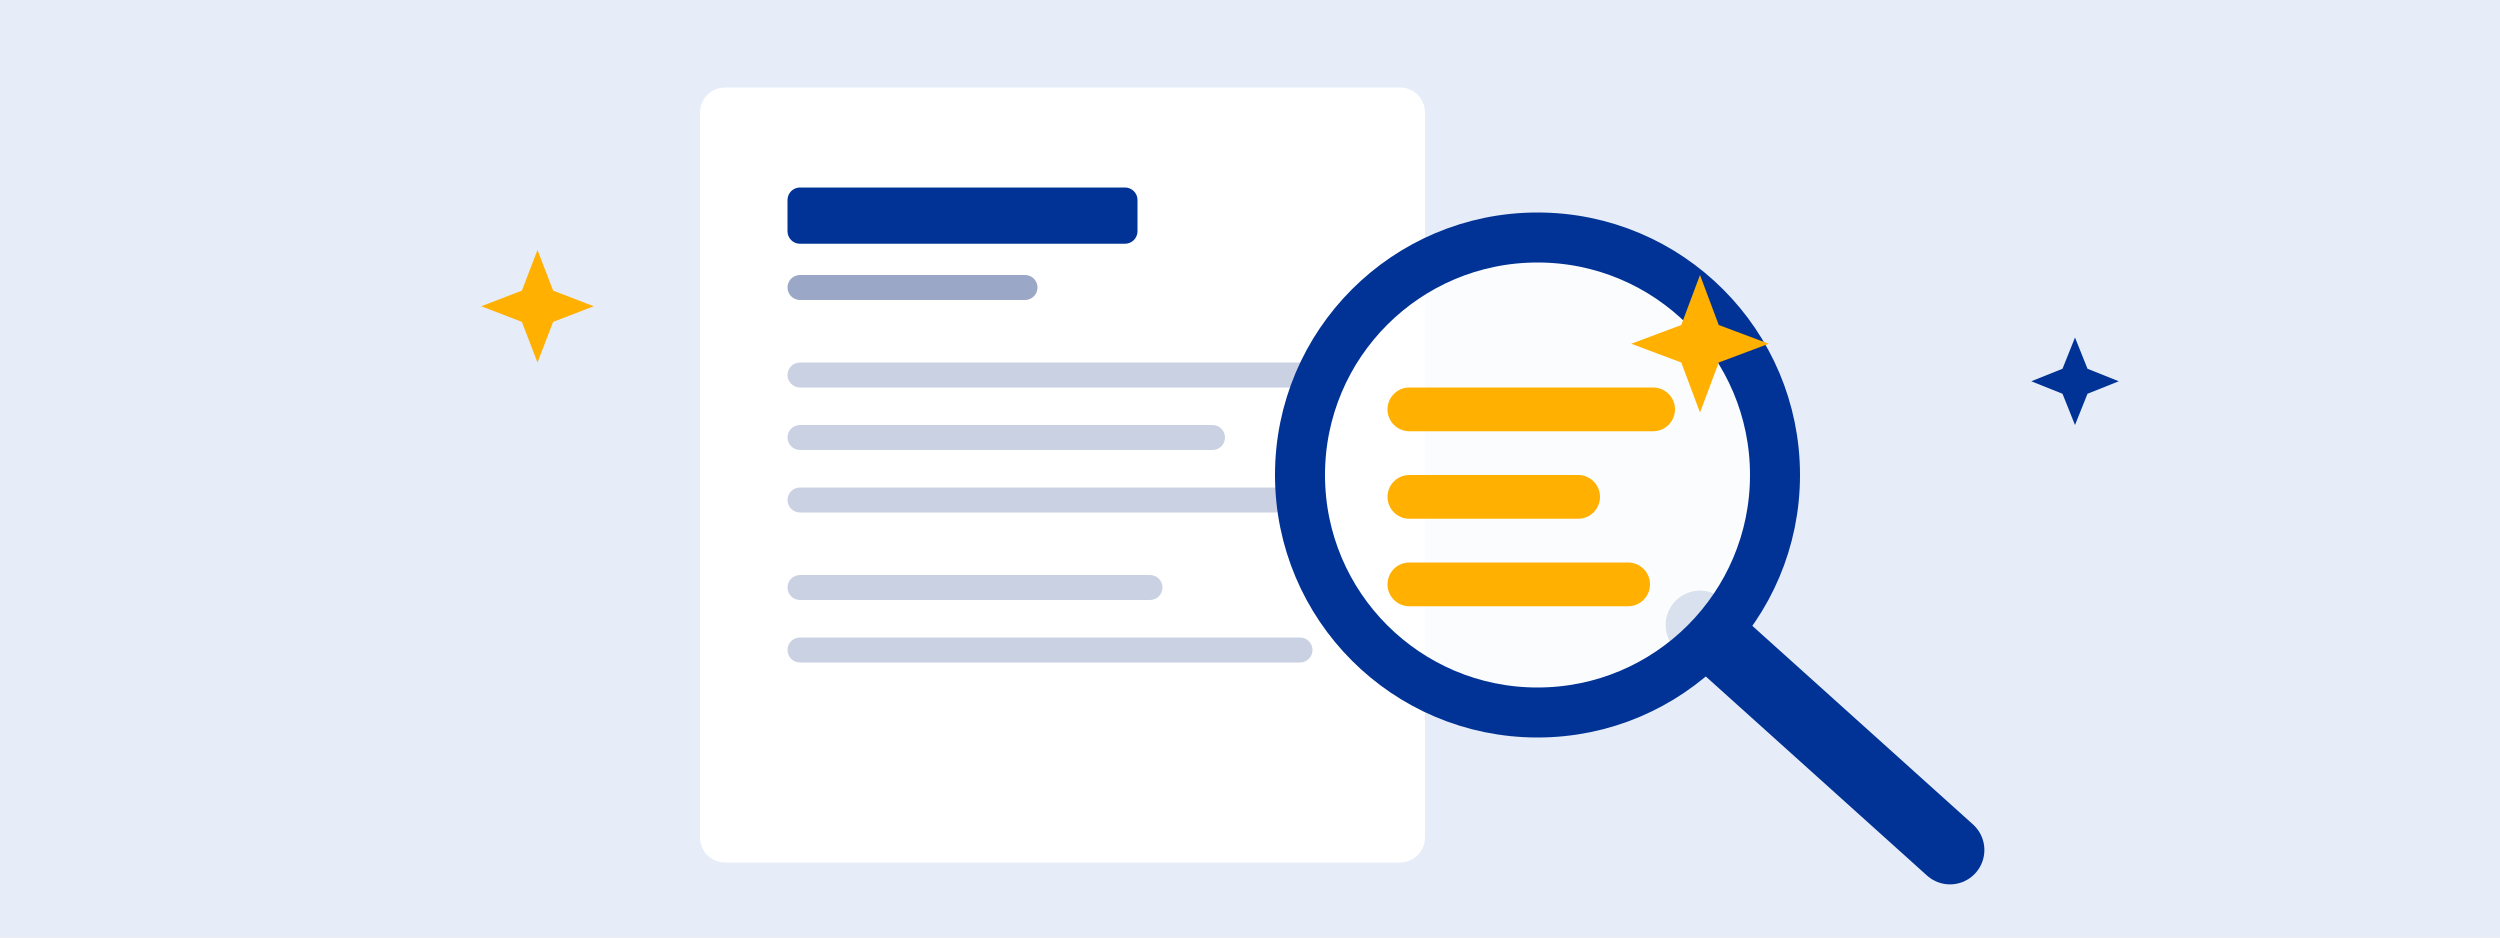
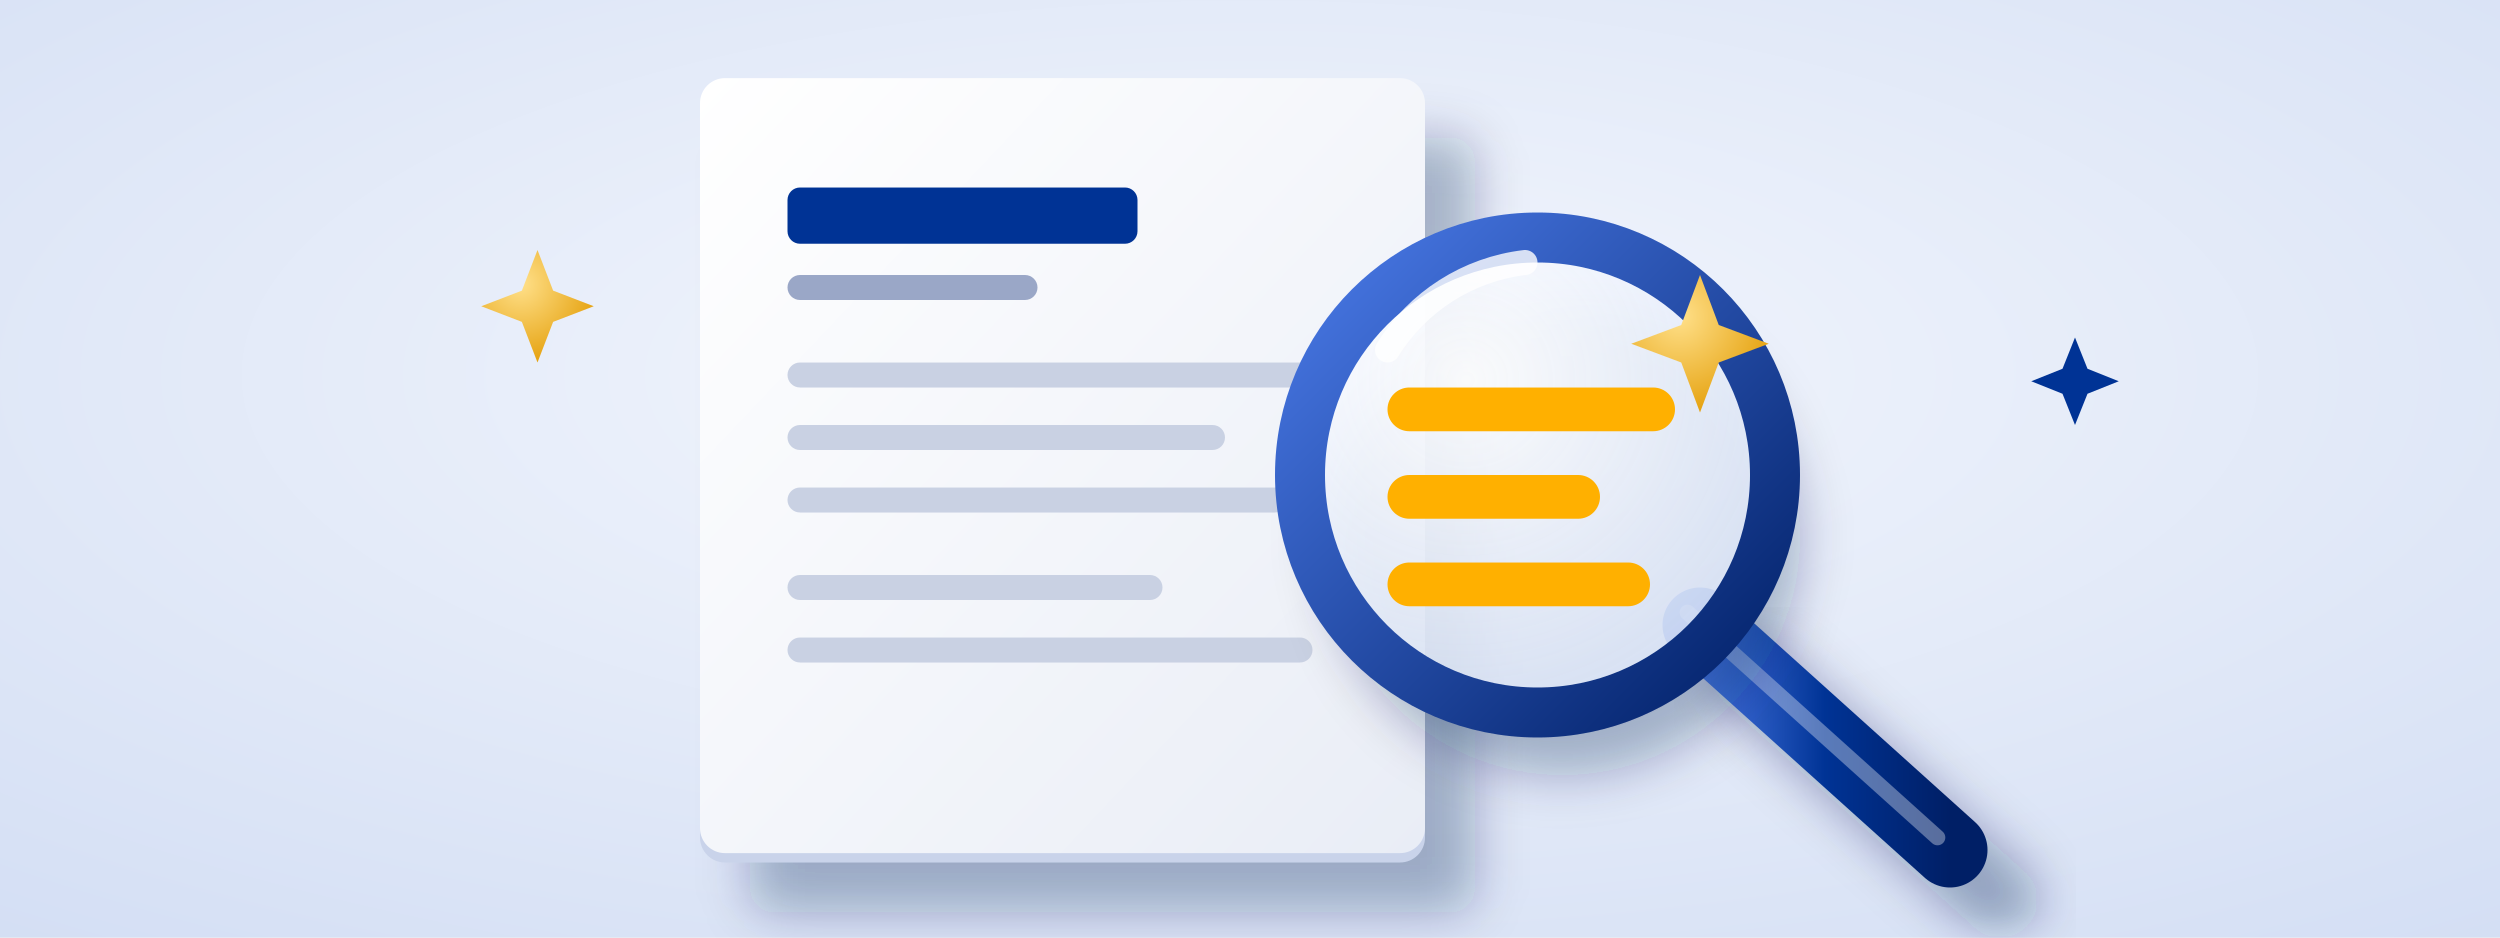
<svg xmlns="http://www.w3.org/2000/svg" viewBox="0 0 400 150" width="400" height="150">
-   <rect width="400" height="150" fill="#e6ecf8" />
-   <rect x="112" y="14" width="116" height="124" rx="4" fill="#ffffff" />
+   <defs>
+     <radialGradient id="bg" cx="0.5" cy="0.4" r="0.8">
+       <stop offset="0" stop-color="#f4f7fd" />
+       <stop offset="1" stop-color="#d3def4" />
+     </radialGradient>
+     <linearGradient id="paper" x1="0" y1="0" x2="1" y2="1">
+       <stop offset="0" stop-color="#ffffff" />
+       <stop offset="1" stop-color="#e9edf6" />
+     </linearGradient>
+     <linearGradient id="handle" x1="0" y1="0" x2="1" y2="0">
+       <stop offset="0" stop-color="#4a7ae8" />
+       <stop offset="0.5" stop-color="#003395" />
+       <stop offset="1" stop-color="#001f66" />
+     </linearGradient>
+     <linearGradient id="rim" x1="0" y1="0" x2="1" y2="1">
+       <stop offset="0" stop-color="#4a7ae8" />
+       <stop offset="1" stop-color="#001f66" />
+     </linearGradient>
+     <radialGradient id="glass" cx="0.35" cy="0.3" r="0.9">
+       <stop offset="0" stop-color="#ffffff" stop-opacity="0.95" />
+       <stop offset="1" stop-color="#dbe6fb" stop-opacity="0.8" />
+     </radialGradient>
+     <radialGradient id="gold" cx="0.35" cy="0.3" r="0.8">
+       <stop offset="0" stop-color="#ffe08a" />
+       <stop offset="1" stop-color="#e29a00" />
+     </radialGradient>
+     <filter id="blur" x="-30%" y="-30%" width="160%" height="160%">
+       <feGaussianBlur stdDeviation="4" />
+     </filter>
+   </defs>
+   <rect width="400" height="150" fill="url(#bg)" />
+   <rect x="120" y="22" width="116" height="124" rx="4" fill="#0b1f4d" fill-opacity="0.3" filter="url(#blur)" />
+   <rect x="112" y="14" width="116" height="124" rx="4" fill="#c9d3ea" />
+   <rect x="112" y="12.5" width="116" height="124" rx="4" fill="url(#paper)" />
  <rect x="126" y="30" width="56" height="9" rx="2" fill="#003395" />
  <rect x="126" y="44" width="40" height="4" rx="2" fill="#9aa7c7" />
  <rect x="126" y="58" width="88" height="4" rx="2" fill="#c9d1e3" />
  <rect x="126" y="68" width="70" height="4" rx="2" fill="#c9d1e3" />
  <rect x="126" y="78" width="80" height="4" rx="2" fill="#c9d1e3" />
  <rect x="126" y="92" width="60" height="4" rx="2" fill="#c9d1e3" />
  <rect x="126" y="102" width="84" height="4" rx="2" fill="#c9d1e3" />
-   <line x1="272" y1="100" x2="312" y2="136" stroke="#003395" stroke-width="11" stroke-linecap="round" />
-   <circle cx="246" cy="76" r="38" fill="#ffffff" fill-opacity="0.85" stroke="#003395" stroke-width="8" />
+   <line x1="280" y1="108" x2="320" y2="144" stroke="#0b1f4d" stroke-opacity="0.35" stroke-width="12" stroke-linecap="round" filter="url(#blur)" />
+   <line x1="272" y1="100" x2="312" y2="136" stroke="url(#handle)" stroke-width="12" stroke-linecap="round" />
+   <line x1="270" y1="98" x2="310" y2="134" stroke="#ffffff" stroke-opacity="0.35" stroke-width="2.5" stroke-linecap="round" />
+   <circle cx="250" cy="86" r="38" fill="#0b1f4d" fill-opacity="0.3" filter="url(#blur)" />
+   <circle cx="246" cy="76" r="38" fill="url(#glass)" stroke="url(#rim)" stroke-width="8" />
  <rect x="222" y="62" width="46" height="7" rx="3.5" fill="#ffb000" />
  <rect x="222" y="76" width="34" height="7" rx="3.5" fill="#ffb000" />
  <rect x="222" y="90" width="42" height="7" rx="3.5" fill="#ffb000" />
-   <path d="M272 44 l3 8 l8 3 l-8 3 l-3 8 l-3 -8 l-8 -3 l8 -3 Z" fill="#ffb000" />
-   <path d="M86 40 l2.5 6.5 l6.5 2.5 l-6.5 2.5 l-2.5 6.5 l-2.5 -6.5 l-6.5 -2.5 l6.5 -2.5 Z" fill="#ffb000" />
+   <path d="M222 56 a30 30 0 0 1 22 -14" fill="none" stroke="#ffffff" stroke-width="4" stroke-linecap="round" stroke-opacity="0.8" />
+   <path d="M272 44 l3 8 l8 3 l-8 3 l-3 8 l-3 -8 l-8 -3 l8 -3 Z" fill="url(#gold)" />
+   <path d="M86 40 l2.5 6.5 l6.5 2.5 l-6.5 2.5 l-2.5 6.5 l-2.5 -6.5 l-6.5 -2.5 l6.5 -2.5 Z" fill="url(#gold)" />
  <path d="M332 54 l2 5 l5 2 l-5 2 l-2 5 l-2 -5 l-5 -2 l5 -2 Z" fill="#003395" />
</svg>
